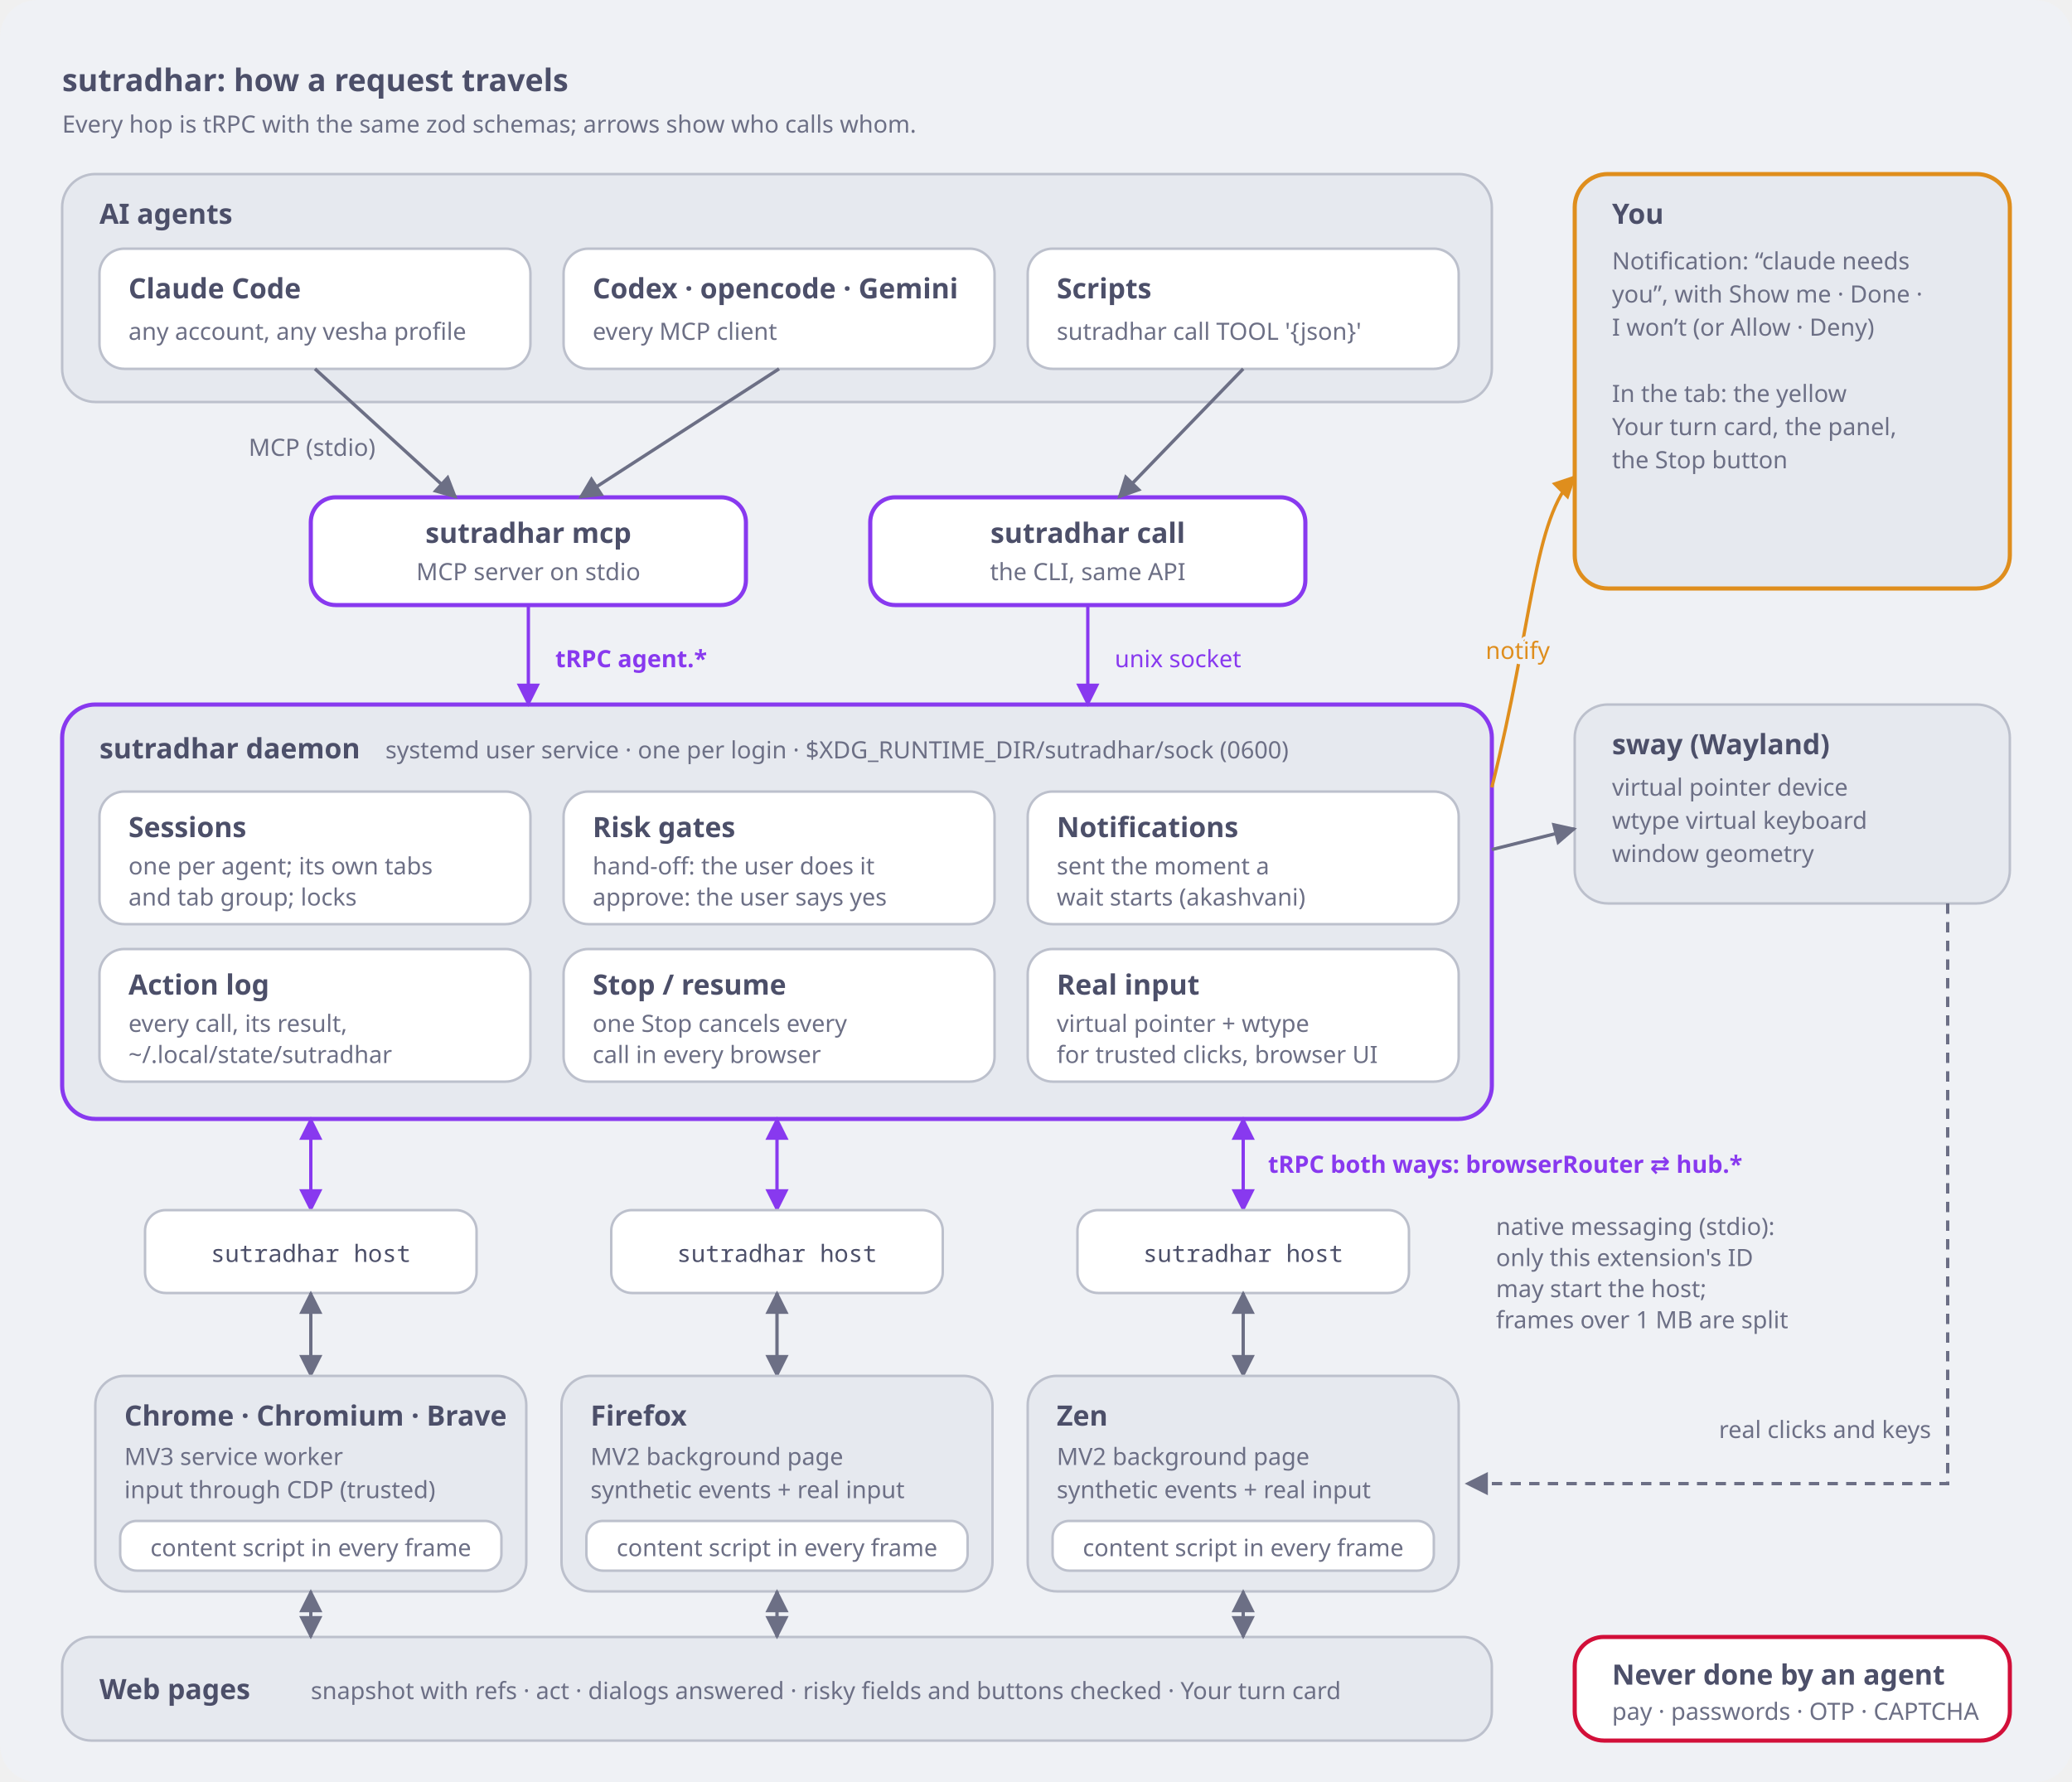
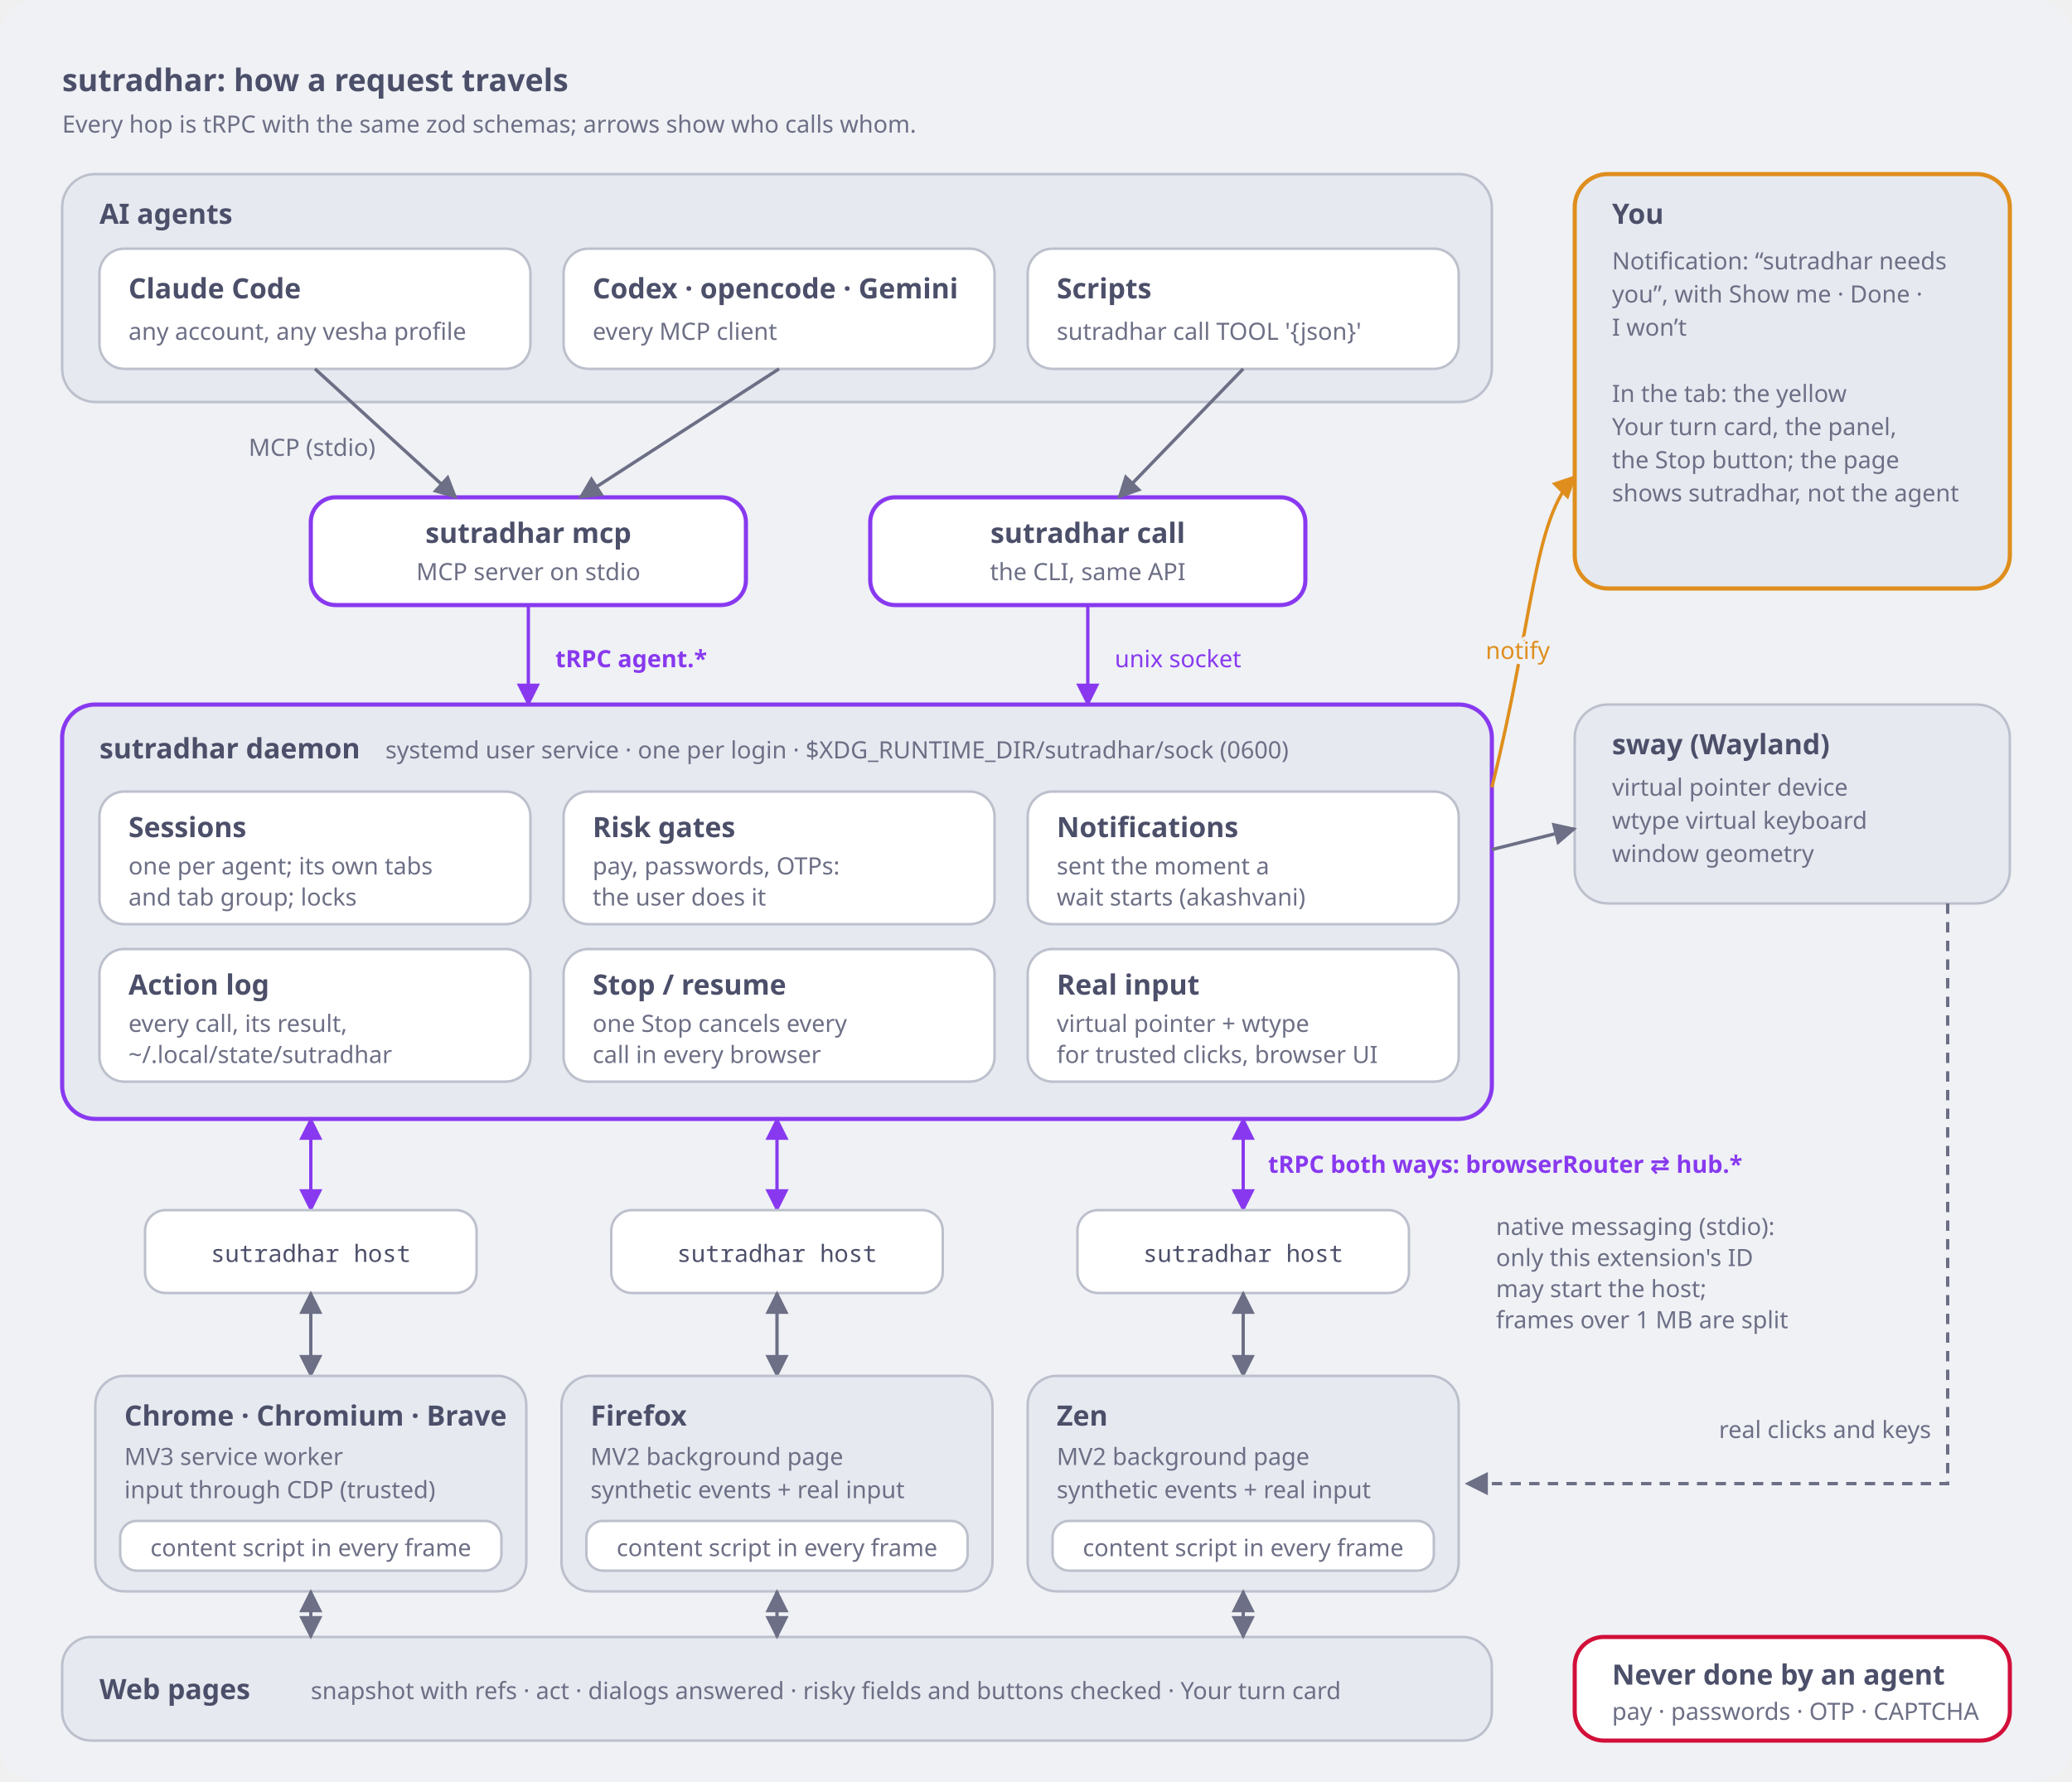
<svg xmlns="http://www.w3.org/2000/svg" viewBox="0 0 1000 860" width="1000" height="860" role="img" aria-labelledby="t d">
  <style>
    text { font-family: system-ui, -apple-system, "Segoe UI", "Noto Sans", sans-serif; }
    .panel, .card { stroke-width: 1.2; }
    .title { font-size: 15px; font-weight: 700; }
    .h { font-size: 13.5px; font-weight: 650; }
    .t { font-size: 12.5px; }
    .s { font-size: 11.5px; }
    .mono { font-family: ui-monospace, "JetBrains Mono", "Noto Sans Mono", monospace; font-size: 11.5px; }
    .edge { stroke-width: 1.6; fill: none; }
    .edge.dash { stroke-dasharray: 5 4; }
    .life { stroke-width: 1.4; stroke-dasharray: 4 5; }
    .ring-accent, .ring-yellow, .ring-green, .ring-red { stroke-width: 2; }
    .lbl { font-size: 11.5px; paint-order: stroke; stroke-width: 5px; stroke-linejoin: round; }
    text { fill: #4c4f69; }
    .bg { fill: #eff1f5; }
    .panel { fill: #e6e9ef; stroke: #bcc0cc; }
    .card { fill: #ffffff; stroke: #bcc0cc; }
    .s, .lbl { fill: #6c6f85; }
    .lbl { stroke: #eff1f5; }
    .edge { stroke: #6c6f85; }
    .edge.accent { stroke: #8839ef; } .edge.yellow { stroke: #df8e1d; } .edge.green { stroke: #40a02b; }
    .life { stroke: #bcc0cc; }
    .accentfill { fill: #8839ef; } .yellowfill { fill: #df8e1d; } .greenfill { fill: #40a02b; } .subfill { fill: #6c6f85; }
    .ring-accent { stroke: #8839ef; } .ring-yellow { stroke: #df8e1d; } .ring-green { stroke: #40a02b; } .ring-red { stroke: #d20f39; }
    .lbl-accent { fill: #8839ef; } .lbl-yellow { fill: #df8e1d; } .lbl-green { fill: #40a02b; } .lbl-red { fill: #d20f39; }
    @media (prefers-color-scheme: dark) {
    text { fill: #cdd6f4; }
    .bg { fill: #1e1e2e; }
    .panel { fill: #181825; stroke: #585b70; }
    .card { fill: #313244; stroke: #585b70; }
    .s, .lbl { fill: #a6adc8; }
    .lbl { stroke: #1e1e2e; }
    .edge { stroke: #a6adc8; }
    .edge.accent { stroke: #cba6f7; } .edge.yellow { stroke: #f9e2af; } .edge.green { stroke: #a6e3a1; }
    .life { stroke: #585b70; }
    .accentfill { fill: #cba6f7; } .yellowfill { fill: #f9e2af; } .greenfill { fill: #a6e3a1; } .subfill { fill: #a6adc8; }
    .ring-accent { stroke: #cba6f7; } .ring-yellow { stroke: #f9e2af; } .ring-green { stroke: #a6e3a1; } .ring-red { stroke: #f38ba8; }
    .lbl-accent { fill: #cba6f7; } .lbl-yellow { fill: #f9e2af; } .lbl-green { fill: #a6e3a1; } .lbl-red { fill: #f38ba8; }
    }
  </style>
  <defs>
    <marker id="a" viewBox="0 0 10 10" refX="9" refY="5" markerWidth="7" markerHeight="7" orient="auto-start-reverse">
      <path d="M0 0 L10 5 L0 10 z" class="subfill" />
    </marker>
    <marker id="aa" viewBox="0 0 10 10" refX="9" refY="5" markerWidth="7" markerHeight="7" orient="auto-start-reverse">
      <path d="M0 0 L10 5 L0 10 z" class="accentfill" />
    </marker>
    <marker id="ay" viewBox="0 0 10 10" refX="9" refY="5" markerWidth="7" markerHeight="7" orient="auto-start-reverse">
      <path d="M0 0 L10 5 L0 10 z" class="yellowfill" />
    </marker>
    <marker id="ag" viewBox="0 0 10 10" refX="9" refY="5" markerWidth="7" markerHeight="7" orient="auto-start-reverse">
      <path d="M0 0 L10 5 L0 10 z" class="greenfill" />
    </marker>
  </defs>
  <rect class="bg" x="0" y="0" width="1000" height="860" rx="18" />
  <text class="title " x="30" y="44" text-anchor="start">sutradhar: how a request travels</text>
  <text class="s " x="30" y="64" text-anchor="start">Every hop is tRPC with the same zod schemas; arrows show who calls whom.</text>
  <rect class="panel " x="30" y="84" width="690" height="110" rx="16" />
  <text class="h " x="48" y="108" text-anchor="start">AI agents</text>
  <rect class="card " x="48" y="120" width="208" height="58" rx="12" />
  <text class="h " x="62" y="144" text-anchor="start">Claude Code</text>
  <text class="s " x="62" y="164" text-anchor="start">any account, any vesha profile</text>
  <rect class="card " x="272" y="120" width="208" height="58" rx="12" />
  <text class="h " x="286" y="144" text-anchor="start">Codex · opencode · Gemini</text>
  <text class="s " x="286" y="164" text-anchor="start">every MCP client</text>
  <rect class="card " x="496" y="120" width="208" height="58" rx="12" />
  <text class="h " x="510" y="144" text-anchor="start">Scripts</text>
  <text class="s " x="510" y="164" text-anchor="start">sutradhar call TOOL '{json}'</text>
  <rect class="card ring-accent" x="150" y="240" width="210" height="52" rx="12" />
  <text class="h " x="255" y="262" text-anchor="middle">sutradhar mcp</text>
  <text class="s " x="255" y="280" text-anchor="middle">MCP server on stdio</text>
  <rect class="card ring-accent" x="420" y="240" width="210" height="52" rx="12" />
  <text class="h " x="525" y="262" text-anchor="middle">sutradhar call</text>
  <text class="s " x="525" y="280" text-anchor="middle">the CLI, same API</text>
  <path class="edge  " d="M152 178 L220 240" marker-end="url(#a)" />
  <path class="edge  " d="M376 178 L280 240" marker-end="url(#a)" />
  <path class="edge  " d="M600 178 L540 240" marker-end="url(#a)" />
  <text class="lbl" x="120" y="220" text-anchor="start">MCP (stdio)</text>
  <rect class="panel ring-accent" x="30" y="340" width="690" height="200" rx="16" />
  <text class="h " x="48" y="366" text-anchor="start">sutradhar daemon</text>
  <text class="s " x="186" y="366" text-anchor="start">systemd user service · one per login · $XDG_RUNTIME_DIR/sutradhar/sock (0600)</text>
  <rect class="card " x="48" y="382" width="208" height="64" rx="12" />
  <text class="h " x="62" y="404" text-anchor="start">Sessions</text>
  <text class="s " x="62" y="422" text-anchor="start">one per agent; its own tabs</text>
  <text class="s " x="62" y="437" text-anchor="start">and tab group; locks</text>
  <rect class="card " x="272" y="382" width="208" height="64" rx="12" />
  <text class="h " x="286" y="404" text-anchor="start">Risk gates</text>
-   <text class="s " x="286" y="422" text-anchor="start">hand-off: the user does it</text>
-   <text class="s " x="286" y="437" text-anchor="start">approve: the user says yes</text>
+   <text class="s " x="286" y="422" text-anchor="start">pay, passwords, OTPs:</text>
+   <text class="s " x="286" y="437" text-anchor="start">the user does it</text>
  <rect class="card " x="496" y="382" width="208" height="64" rx="12" />
  <text class="h " x="510" y="404" text-anchor="start">Notifications</text>
  <text class="s " x="510" y="422" text-anchor="start">sent the moment a</text>
  <text class="s " x="510" y="437" text-anchor="start">wait starts (akashvani)</text>
  <rect class="card " x="48" y="458" width="208" height="64" rx="12" />
  <text class="h " x="62" y="480" text-anchor="start">Action log</text>
  <text class="s " x="62" y="498" text-anchor="start">every call, its result,</text>
  <text class="s " x="62" y="513" text-anchor="start">~/.local/state/sutradhar</text>
  <rect class="card " x="272" y="458" width="208" height="64" rx="12" />
  <text class="h " x="286" y="480" text-anchor="start">Stop / resume</text>
  <text class="s " x="286" y="498" text-anchor="start">one Stop cancels every</text>
  <text class="s " x="286" y="513" text-anchor="start">call in every browser</text>
  <rect class="card " x="496" y="458" width="208" height="64" rx="12" />
  <text class="h " x="510" y="480" text-anchor="start">Real input</text>
  <text class="s " x="510" y="498" text-anchor="start">virtual pointer + wtype</text>
  <text class="s " x="510" y="513" text-anchor="start">for trusted clicks, browser UI</text>
  <path class="edge accent " d="M255 292 L255 340" marker-end="url(#aa)" />
  <path class="edge accent " d="M525 292 L525 340" marker-end="url(#aa)" />
  <text class="lbl lbl-accent" x="268" y="322" text-anchor="start" font-weight="650">tRPC  agent.*</text>
  <text class="lbl lbl-accent" x="538" y="322" text-anchor="start">unix socket</text>
  <rect class="panel ring-yellow" x="760" y="84" width="210" height="200" rx="16" />
  <text class="h " x="778" y="108" text-anchor="start">You</text>
-   <text class="s " x="778" y="130" text-anchor="start">Notification: “claude needs</text>
+   <text class="s " x="778" y="130" text-anchor="start">Notification: “sutradhar needs</text>
  <text class="s " x="778" y="146" text-anchor="start">you”, with Show me · Done ·</text>
-   <text class="s " x="778" y="162" text-anchor="start">I won’t (or Allow · Deny)</text>
+   <text class="s " x="778" y="162" text-anchor="start">I won’t</text>
  <text class="s " x="778" y="178" text-anchor="start" />
  <text class="s " x="778" y="194" text-anchor="start">In the tab: the yellow</text>
  <text class="s " x="778" y="210" text-anchor="start">Your turn card, the panel,</text>
-   <text class="s " x="778" y="226" text-anchor="start">the Stop button</text>
+   <text class="s " x="778" y="226" text-anchor="start">the Stop button; the page</text>
+   <text class="s " x="778" y="242" text-anchor="start">shows sutradhar, not the agent</text>
  <rect class="panel " x="760" y="340" width="210" height="96" rx="16" />
  <text class="h " x="778" y="364" text-anchor="start">sway (Wayland)</text>
  <text class="s " x="778" y="384" text-anchor="start">virtual pointer device</text>
  <text class="s " x="778" y="400" text-anchor="start">wtype virtual keyboard</text>
  <text class="s " x="778" y="416" text-anchor="start">window geometry</text>
  <path class="edge  " d="M720 410 L760 400" marker-end="url(#a)" />
  <path class="edge yellow " d="M720 380 C 740 300, 740 250, 760 230" marker-end="url(#ay)" />
  <text class="lbl lbl-yellow" x="748" y="318" text-anchor="end">notify</text>
  <path class="edge accent " d="M150 540 L150 584" marker-end="url(#aa)" marker-start="url(#aa)" />
  <path class="edge accent " d="M375 540 L375 584" marker-end="url(#aa)" marker-start="url(#aa)" />
  <path class="edge accent " d="M600 540 L600 584" marker-end="url(#aa)" marker-start="url(#aa)" />
  <text class="lbl lbl-accent" x="612" y="566" text-anchor="start" font-weight="650">tRPC both ways: browserRouter ⇄ hub.*</text>
  <rect class="card " x="70" y="584" width="160" height="40" rx="10" />
  <text class="mono " x="150" y="609" text-anchor="middle">sutradhar host</text>
  <rect class="card " x="295" y="584" width="160" height="40" rx="10" />
  <text class="mono " x="375" y="609" text-anchor="middle">sutradhar host</text>
  <rect class="card " x="520" y="584" width="160" height="40" rx="10" />
  <text class="mono " x="600" y="609" text-anchor="middle">sutradhar host</text>
  <text class="s " x="722" y="596" text-anchor="start">native messaging (stdio):</text>
  <text class="s " x="722" y="611" text-anchor="start">only this extension's ID</text>
  <text class="s " x="722" y="626" text-anchor="start">may start the host;</text>
  <text class="s " x="722" y="641" text-anchor="start">frames over 1 MB are split</text>
  <path class="edge  " d="M150 624 L150 664" marker-end="url(#a)" marker-start="url(#a)" />
  <path class="edge  " d="M375 624 L375 664" marker-end="url(#a)" marker-start="url(#a)" />
  <path class="edge  " d="M600 624 L600 664" marker-end="url(#a)" marker-start="url(#a)" />
  <rect class="panel " x="46" y="664" width="208" height="104" rx="14" />
  <text class="h " x="60" y="688" text-anchor="start">Chrome · Chromium · Brave</text>
  <text class="s " x="60" y="707" text-anchor="start">MV3 service worker</text>
  <text class="s " x="60" y="723" text-anchor="start">input through CDP (trusted)</text>
  <rect class="card " x="58" y="734" width="184" height="24" rx="8" />
  <text class="s " x="150" y="751" text-anchor="middle">content script in every frame</text>
  <rect class="panel " x="271" y="664" width="208" height="104" rx="14" />
  <text class="h " x="285" y="688" text-anchor="start">Firefox</text>
  <text class="s " x="285" y="707" text-anchor="start">MV2 background page</text>
  <text class="s " x="285" y="723" text-anchor="start">synthetic events + real input</text>
  <rect class="card " x="283" y="734" width="184" height="24" rx="8" />
  <text class="s " x="375" y="751" text-anchor="middle">content script in every frame</text>
  <rect class="panel " x="496" y="664" width="208" height="104" rx="14" />
  <text class="h " x="510" y="688" text-anchor="start">Zen</text>
  <text class="s " x="510" y="707" text-anchor="start">MV2 background page</text>
  <text class="s " x="510" y="723" text-anchor="start">synthetic events + real input</text>
  <rect class="card " x="508" y="734" width="184" height="24" rx="8" />
  <text class="s " x="600" y="751" text-anchor="middle">content script in every frame</text>
  <path class="edge  dash" d="M940 436 V716 H708" marker-end="url(#a)" />
  <text class="lbl" x="932" y="694" text-anchor="end">real clicks and keys</text>
  <rect class="panel " x="30" y="790" width="690" height="50" rx="14" />
  <text class="h " x="48" y="820" text-anchor="start">Web pages</text>
  <text class="s " x="150" y="820" text-anchor="start">snapshot with refs · act · dialogs answered · risky fields and buttons checked · Your turn card</text>
  <path class="edge  " d="M150 768 L150 790" marker-end="url(#a)" marker-start="url(#a)" />
  <path class="edge  " d="M375 768 L375 790" marker-end="url(#a)" marker-start="url(#a)" />
  <path class="edge  " d="M600 768 L600 790" marker-end="url(#a)" marker-start="url(#a)" />
  <rect class="card ring-red" x="760" y="790" width="210" height="50" rx="14" />
  <text class="h " x="778" y="813" text-anchor="start">Never done by an agent</text>
  <text class="s " x="778" y="830" text-anchor="start">pay · passwords · OTP · CAPTCHA</text>
</svg>
